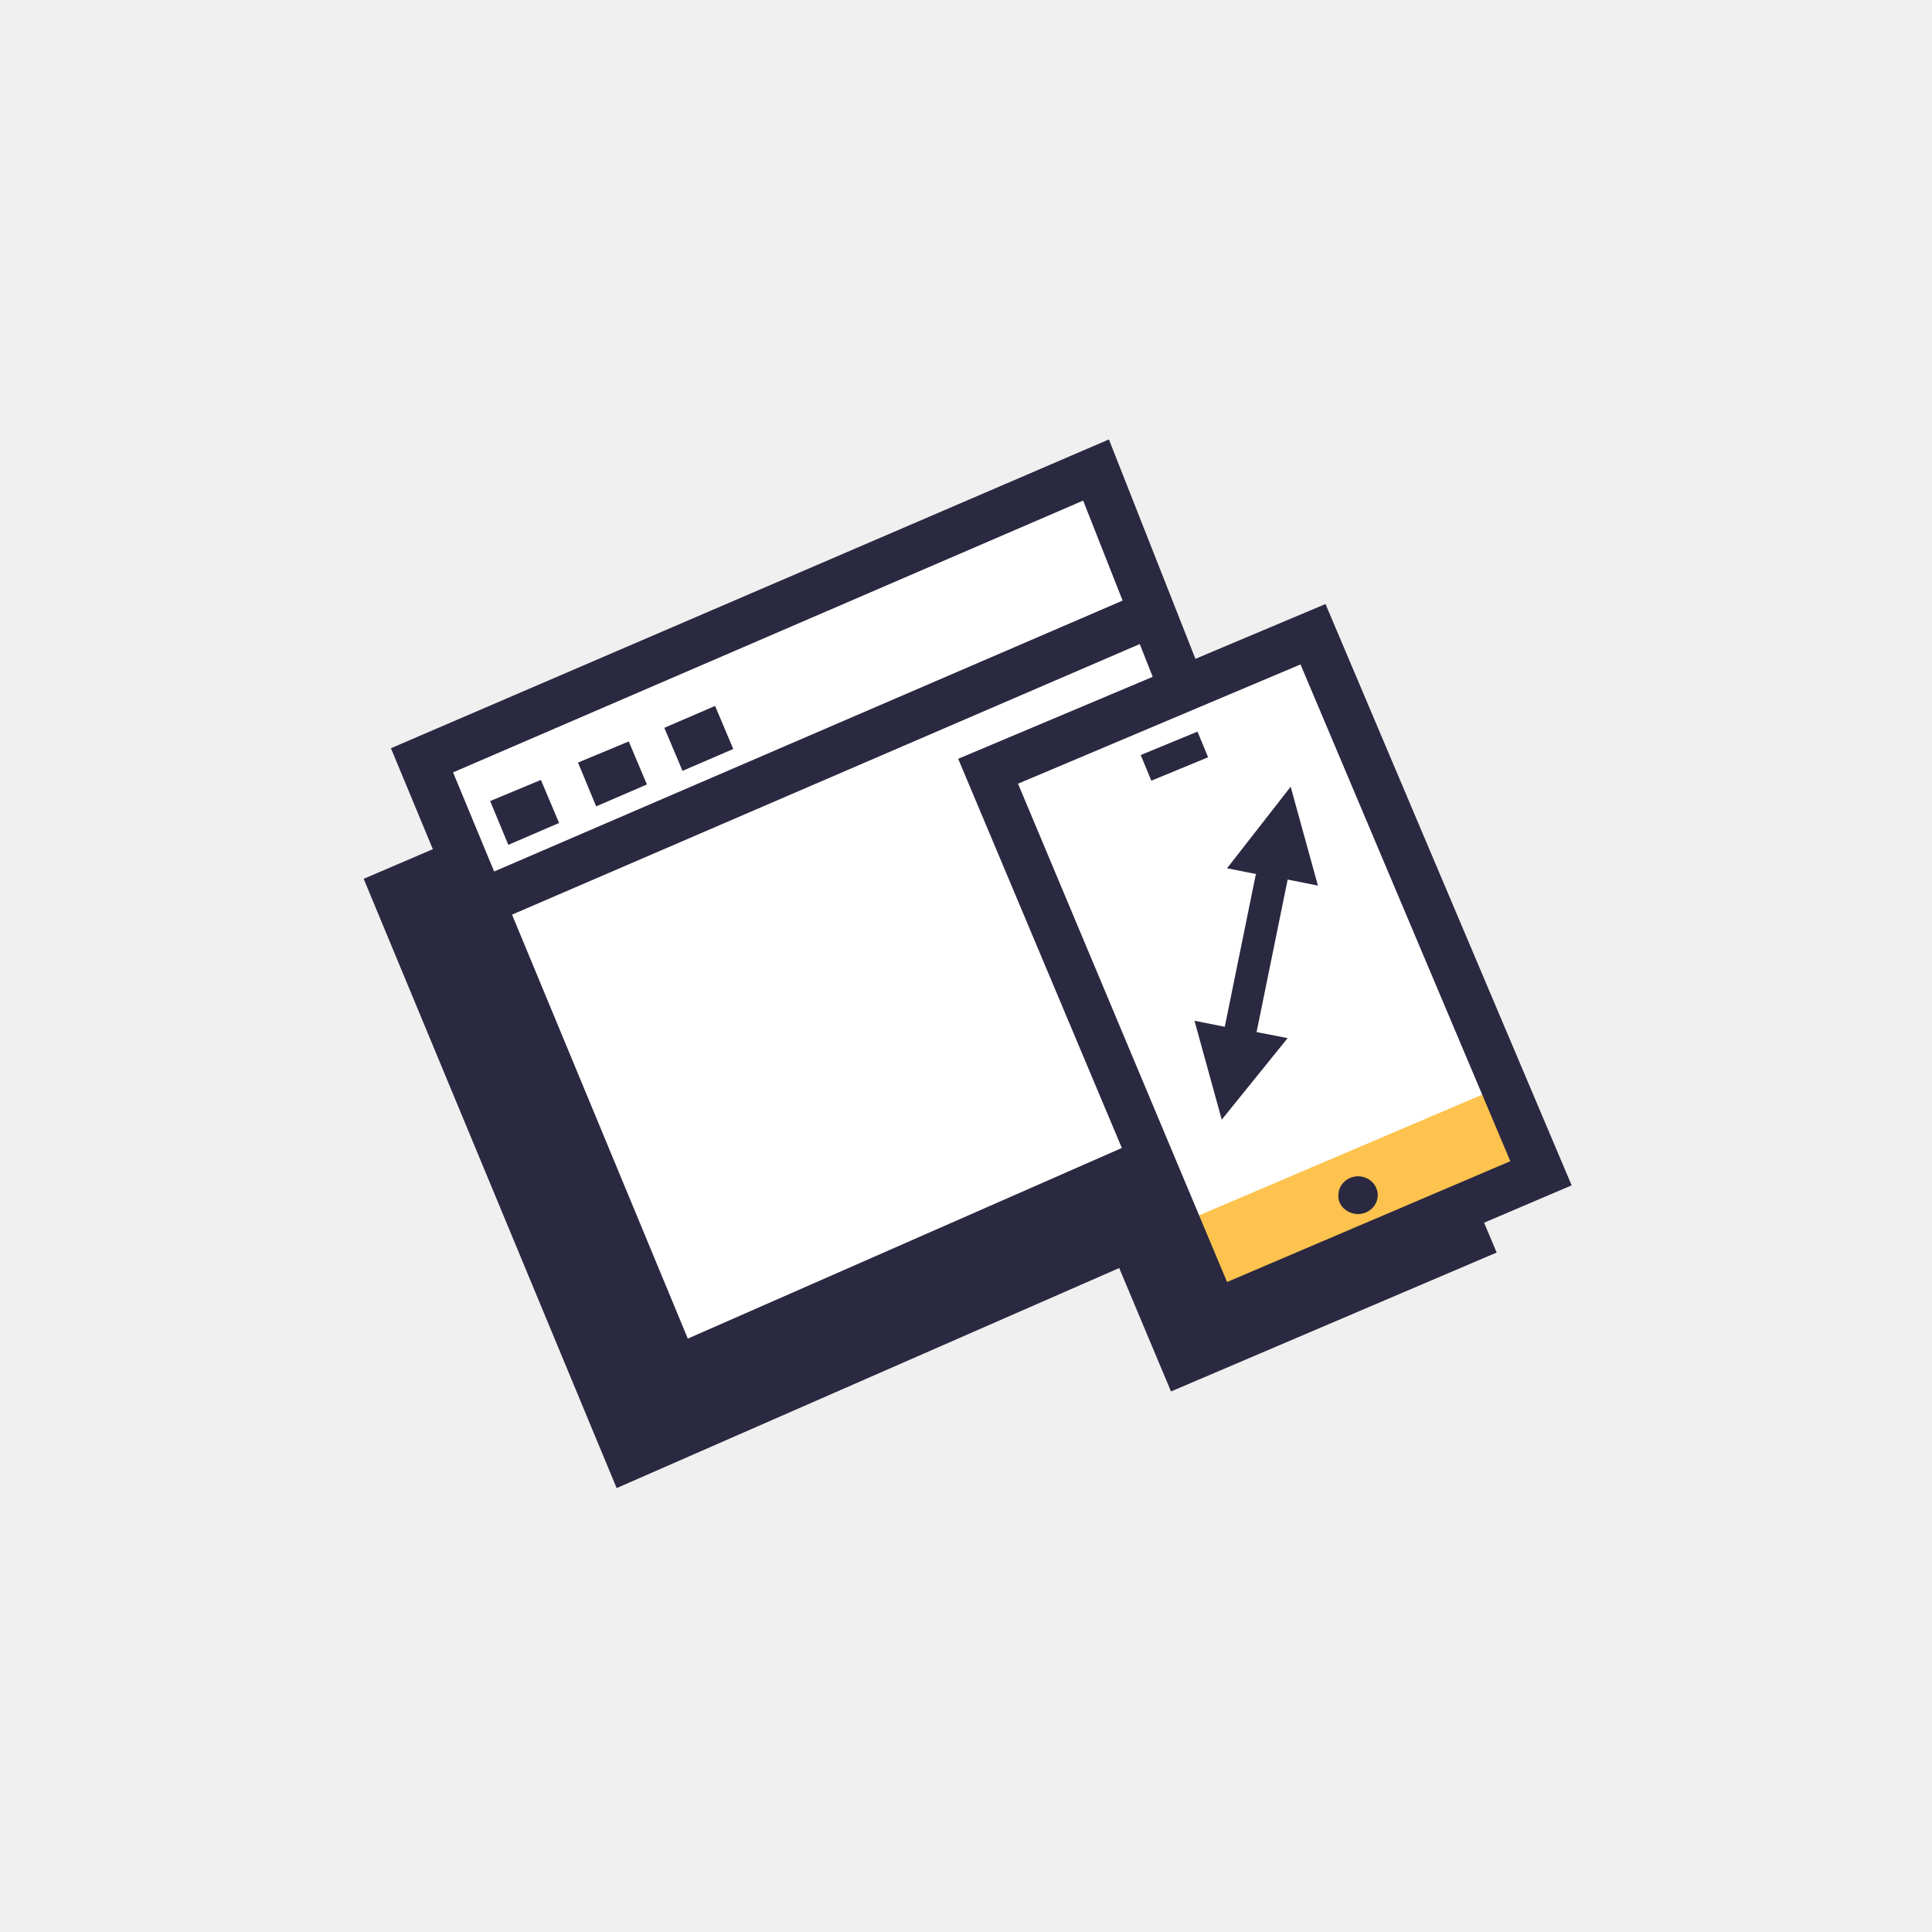
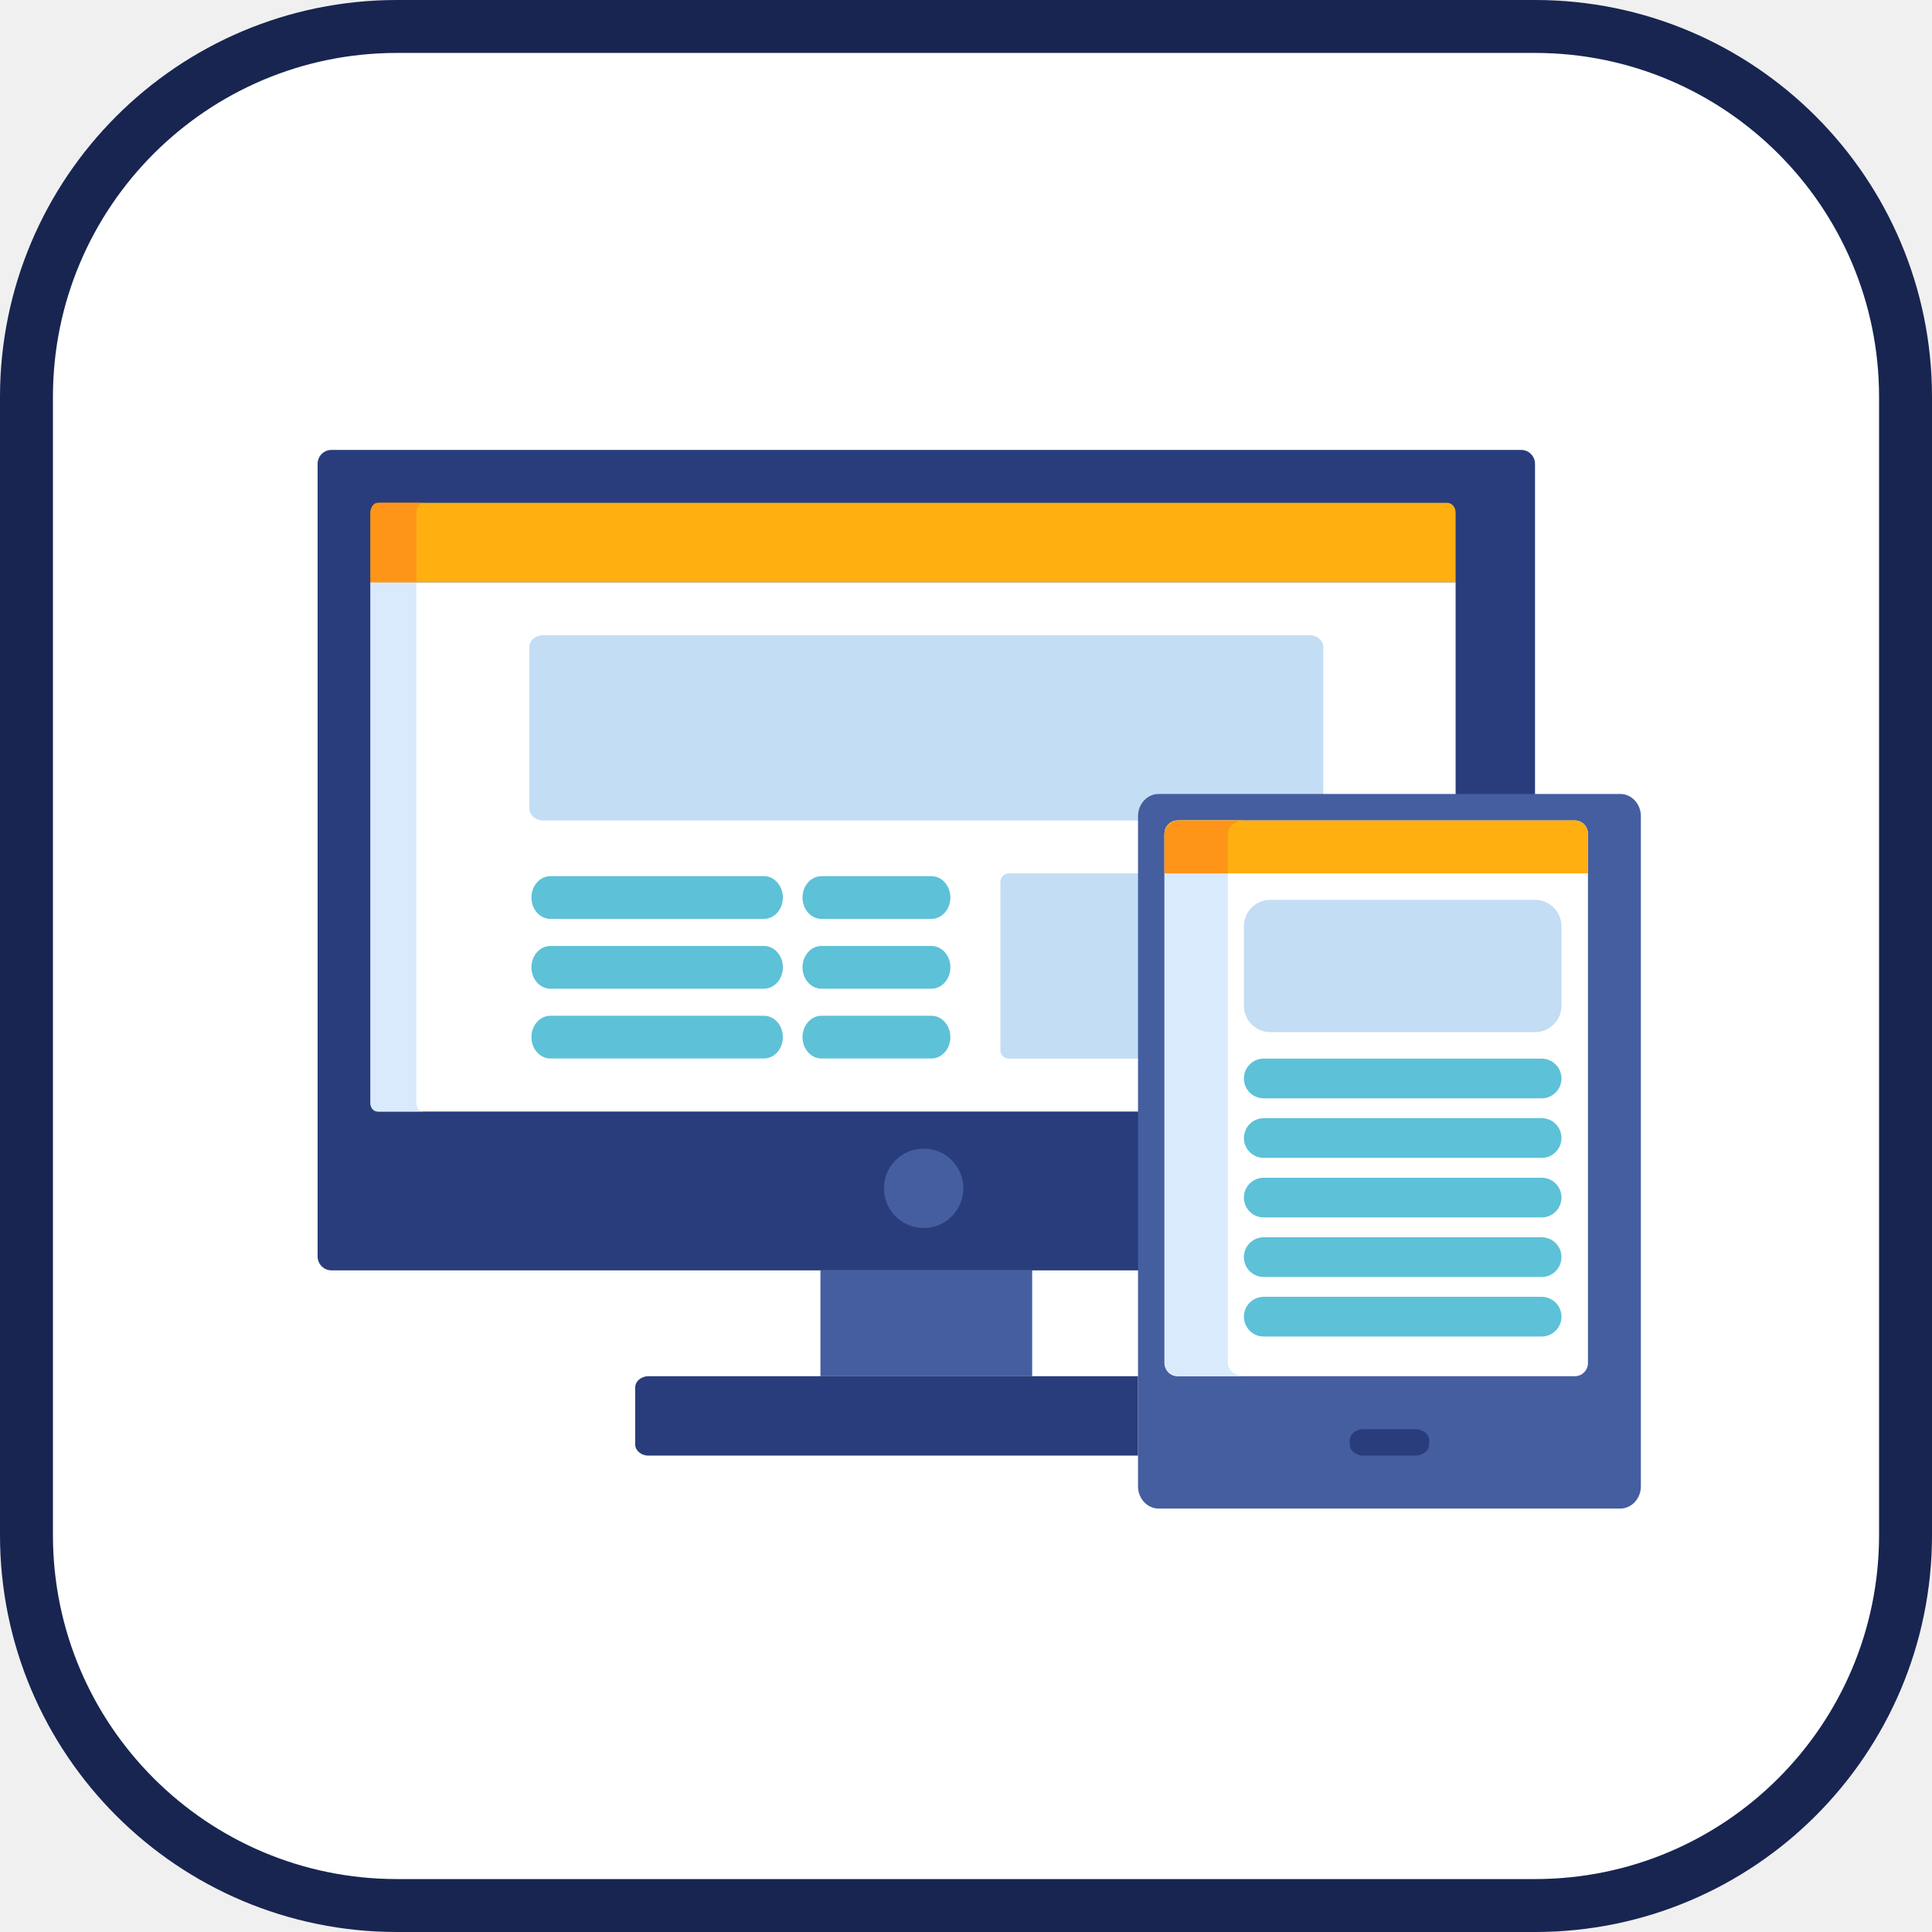
- <svg xmlns="http://www.w3.org/2000/svg" width="800px" height="800px" viewBox="0 0 64 64" fill="none">
-   <path fill-rule="evenodd" clip-rule="evenodd" d="M31.34 28.187L42.053 23.61L49.579 41.492L38.791 46.094L31.265 28.162L31.34 28.187Z" fill="#2A2941" />
-   <path fill-rule="evenodd" clip-rule="evenodd" d="M34.401 19.534L12.047 29.112L20.427 49.295L42.303 39.716L34.401 19.534Z" fill="#2A2941" />
-   <path fill-rule="evenodd" clip-rule="evenodd" d="M36.307 15.607L13.979 25.186L22.383 45.419L44.26 35.84L36.307 15.632V15.607Z" fill="white" />
-   <path fill-rule="evenodd" clip-rule="evenodd" d="M45.264 36.19L36.734 14.557L12.95 24.786L21.932 46.419L45.264 36.19ZM35.881 16.583L43.282 35.34L22.785 44.343L15.008 25.586L35.881 16.583Z" fill="#2A2941" />
-   <path fill-rule="evenodd" clip-rule="evenodd" d="M15.71 30.838L39.092 20.759L38.49 19.334L15.108 29.413L15.71 30.838Z" fill="#2A2941" />
-   <path fill-rule="evenodd" clip-rule="evenodd" d="M16.839 27.987L18.52 27.262L17.918 25.836L16.237 26.536L16.839 27.987Z" fill="#2A2941" />
-   <path fill-rule="evenodd" clip-rule="evenodd" d="M19.749 26.712L21.43 25.986L20.828 24.561L19.147 25.261L19.749 26.712Z" fill="#2A2941" />
-   <path fill-rule="evenodd" clip-rule="evenodd" d="M22.609 25.536L24.29 24.811L23.688 23.385L22.007 24.11L22.609 25.536Z" fill="#2A2941" />
-   <path fill-rule="evenodd" clip-rule="evenodd" d="M32.745 25.536L43.508 21.009L51.059 38.866L40.271 43.468L32.745 25.536Z" fill="white" />
-   <path fill-rule="evenodd" clip-rule="evenodd" d="M38.766 40.667L49.855 35.94L51.059 38.866L40.121 43.568L38.816 40.667H38.766Z" fill="#FEC34E" />
-   <path fill-rule="evenodd" clip-rule="evenodd" d="M43.909 20.009L31.741 25.136L39.87 44.468L52.063 39.266L43.909 20.009ZM33.723 25.961L43.081 22.01L50.031 38.466L40.648 42.468L33.723 25.961Z" fill="#2A2941" />
-   <path fill-rule="evenodd" clip-rule="evenodd" d="M38.139 25.861L40.02 25.086L39.669 24.236L37.788 25.011L38.139 25.861Z" fill="#2A2941" />
-   <path fill-rule="evenodd" clip-rule="evenodd" d="M41.601 28.962L40.572 34.014L39.569 33.814L40.472 37.09L42.655 34.389L41.626 34.189L42.655 29.137L43.658 29.337L42.755 26.061L40.648 28.762L41.651 28.962H41.601Z" fill="#2A2941" />
-   <path d="M44.988 40.217C45.339 40.217 45.64 39.941 45.64 39.591C45.64 39.241 45.339 38.966 44.988 38.966C44.637 38.966 44.336 39.241 44.336 39.591C44.31 39.916 44.611 40.217 44.988 40.217Z" fill="#2A2941" />
+ <svg xmlns="http://www.w3.org/2000/svg" width="800px" height="800px" viewBox="0 0 73 73" version="1.1">
+   <defs>
+ 
+ </defs>
+   <g id="fundamentals/css/responsive-design" stroke="none" stroke-width="1" fill="none" fill-rule="evenodd">
+     <g id="container" transform="translate(2, 2)" fill-rule="nonzero">
+       <rect id="mask" stroke="#172550" stroke-width="2" fill="#FFFFFF" x="-1" y="-1" width="71" height="71" rx="14">
+ 
+ </rect>
+       <g id="responsive" transform="translate(10, 15)">
+         <rect id="Rectangle-path" fill="#445EA0" x="19" y="31" width="8" height="4">
+ 
+ </rect>
+         <path d="M31,35 L12.499,35 C12.224,35 12,35.193 12,35.428 L12,37.572 C12,37.807 12.224,38 12.499,38 L31,38 L31,35 Z" id="Shape" fill="#293D7C">
+ 
+ </path>
+         <path d="M45.479,0 L0.521,0 C0.235,0 0,0.237 0,0.526 L0,30.474 C0,30.763 0.235,31 0.521,31 L32.378,31 L32.378,15.244 C32.378,14.846 32.699,14.522 33.094,14.522 L46,14.522 L46,0.526 C46,0.237 45.765,0 45.479,0 Z" id="Shape" fill="#293D7C">
+ 
+ </path>
+         <path d="M2,24.698 C2,24.864 2.139,25 2.31,25 L31.783,25 L31.783,14.653 C31.783,14.272 32.1,13.962 32.491,13.962 L43,13.962 L43,5 L2,5 L2,24.698 Z" id="Shape" fill="#FFFFFF">
+ 
+ </path>
+         <path d="M3.733,24.698 L3.733,5 L2,5 L2,24.698 C2,24.864 2.12,25 2.267,25 L4,25 C3.853,25 3.733,24.864 3.733,24.698 Z" id="Shape" fill="#D9EAFC">
+ 
+ </path>
+         <circle id="Oval" fill="#445EA0" cx="22.9" cy="27.9" r="1.5">
+ 
+ </circle>
+         <path d="M31.8,16 L26.119,16 C25.944,16 25.8,16.144 25.8,16.32 L25.8,22.68 C25.8,22.856 25.944,23 26.119,23 L31.8,23 L31.8,16 Z" id="Shape" fill="#C3DDF4">
+ 
+ </path>
+         <path d="M33.191,13.438 L38,13.438 L38,7.457 C38,7.206 37.768,7 37.484,7 L8.516,7 C8.232,7 8,7.206 8,7.457 L8,13.543 C8,13.794 8.232,14 8.516,14 L32.475,14 C32.518,13.684 32.822,13.438 33.191,13.438 Z" id="Shape" fill="#C3DDF4">
+ 
+ </path>
+         <path d="M42.69,2 L2.31,2 C2.139,2 2,2.165 2,2.367 L2,5 L43,5 L43,2.367 C43,2.165 42.861,2 42.69,2 Z" id="Shape" fill="#FFAF10">
+ 
+ </path>
+         <path d="M4,2 L2.267,2 C2.12,2 2,2.165 2,2.367 L2,5 L3.733,5 L3.733,2.367 C3.733,2.165 3.853,2 4,2 Z" id="Shape" fill="#FF9518">
+ 
+ </path>
+         <g id="Group" transform="translate(8, 16)" fill="#5DC1D8">
+           <path d="M8.863,1.721 L0.798,1.721 C0.402,1.721 0.08,1.359 0.08,0.913 C0.08,0.467 0.402,0.105 0.798,0.105 L8.863,0.105 C9.259,0.105 9.581,0.467 9.581,0.913 C9.581,1.359 9.259,1.721 8.863,1.721 Z" id="Shape">
+ 
+ </path>
+           <path d="M8.863,4.358 L0.798,4.358 C0.402,4.358 0.08,3.996 0.08,3.55 C0.08,3.104 0.402,2.742 0.798,2.742 L8.863,2.742 C9.259,2.742 9.581,3.104 9.581,3.55 C9.581,3.996 9.259,4.358 8.863,4.358 Z" id="Shape">
+ 
+ </path>
+           <path d="M8.863,6.995 L0.798,6.995 C0.402,6.995 0.08,6.633 0.08,6.187 C0.08,5.741 0.402,5.38 0.798,5.38 L8.863,5.38 C9.259,5.38 9.581,5.741 9.581,6.187 C9.581,6.633 9.259,6.995 8.863,6.995 Z" id="Shape">
+ 
+ </path>
+           <path d="M15.191,1.721 L11.04,1.721 C10.644,1.721 10.322,1.359 10.322,0.913 C10.322,0.467 10.644,0.105 11.04,0.105 L15.191,0.105 C15.588,0.105 15.91,0.467 15.91,0.913 C15.91,1.359 15.588,1.721 15.191,1.721 Z" id="Shape">
+ 
+ </path>
+           <path d="M15.191,4.358 L11.04,4.358 C10.644,4.358 10.322,3.996 10.322,3.55 C10.322,3.104 10.644,2.742 11.04,2.742 L15.191,2.742 C15.588,2.742 15.91,3.104 15.91,3.55 C15.91,3.996 15.588,4.358 15.191,4.358 Z" id="Shape">
+ 
+ </path>
+           <path d="M15.191,6.995 L11.04,6.995 C10.644,6.995 10.322,6.633 10.322,6.187 C10.322,5.741 10.644,5.38 11.04,5.38 L15.191,5.38 C15.588,5.38 15.91,5.741 15.91,6.187 C15.91,6.633 15.588,6.995 15.191,6.995 Z" id="Shape">
+ 
+ </path>
+         </g>
+         <g id="Group-2" transform="translate(31, 13)">
+           <path d="M18.225,0 C18.651,0 19,0.377 19,0.838 L19,26.162 C19,26.623 18.651,27 18.225,27 L0.775,27 C0.349,27 0,26.623 0,26.162 L0,0.838 C0,0.377 0.349,0 0.775,0 L18.225,0 Z" id="Shape" fill="#445EA0">
+ 
+ </path>
+           <path d="M1.492,22 C1.221,22 1,21.776 1,21.502 L1,1.498 C1,1.224 1.221,1 1.492,1 L16.508,1 C16.779,1 17,1.224 17,1.498 L17,21.502 C17,21.776 16.779,22 16.508,22 L1.492,22 Z" id="Shape" fill="#FFFFFF">
+ 
+ </path>
+           <path d="M3.396,21.502 L3.396,1.498 C3.396,1.224 3.668,1 4,1 L1.604,1 C1.272,1 1,1.224 1,1.498 L1,21.502 C1,21.776 1.272,22 1.604,22 L4,22 C3.668,22 3.396,21.776 3.396,21.502 Z" id="Shape" fill="#D9EAFC">
+ 
+ </path>
+           <path d="M8.522,25 C8.235,25 8,24.812 8,24.581 L8,24.419 C8,24.188 8.235,24 8.522,24 L10.478,24 C10.765,24 11,24.188 11,24.419 L11,24.581 C11,24.812 10.765,25 10.478,25 L8.522,25 Z" id="Shape" fill="#293D7C">
+ 
+ </path>
+           <path d="M17,3 L17,1.518 C17,1.233 16.779,1 16.508,1 L1.492,1 C1.221,1 1,1.233 1,1.518 L1,3 L17,3 Z" id="Shape" fill="#FFAF10">
+ 
+ </path>
+           <path d="M4,1 L1.604,1 C1.272,1 1,1.233 1,1.518 L1,3 L3.396,3 L3.396,1.518 C3.396,1.233 3.668,1 4,1 Z" id="Shape" fill="#FF9518">
+ 
+ </path>
+           <rect id="Rectangle" fill="#C3DDF4" x="4" y="4" width="12" height="5" rx="1">
+ 
+ </rect>
+         </g>
+       </g>
+     </g>
+     <rect id="Rectangle-4" fill="#5DC1D8" fill-rule="nonzero" x="47" y="40" width="12" height="1.5" rx="0.75">
+ 
+ </rect>
+     <rect id="Rectangle-4" fill="#5DC1D8" fill-rule="nonzero" x="47" y="42.25" width="12" height="1.5" rx="0.75">
+ 
+ </rect>
+     <rect id="Rectangle-4" fill="#5DC1D8" fill-rule="nonzero" x="47" y="44.5" width="12" height="1.5" rx="0.75">
+ 
+ </rect>
+     <rect id="Rectangle-4" fill="#5DC1D8" fill-rule="nonzero" x="47" y="46.75" width="12" height="1.5" rx="0.75">
+ 
+ </rect>
+     <rect id="Rectangle-4" fill="#5DC1D8" fill-rule="nonzero" x="47" y="49" width="12" height="1.5" rx="0.75">
+ 
+ </rect>
+   </g>
</svg>
